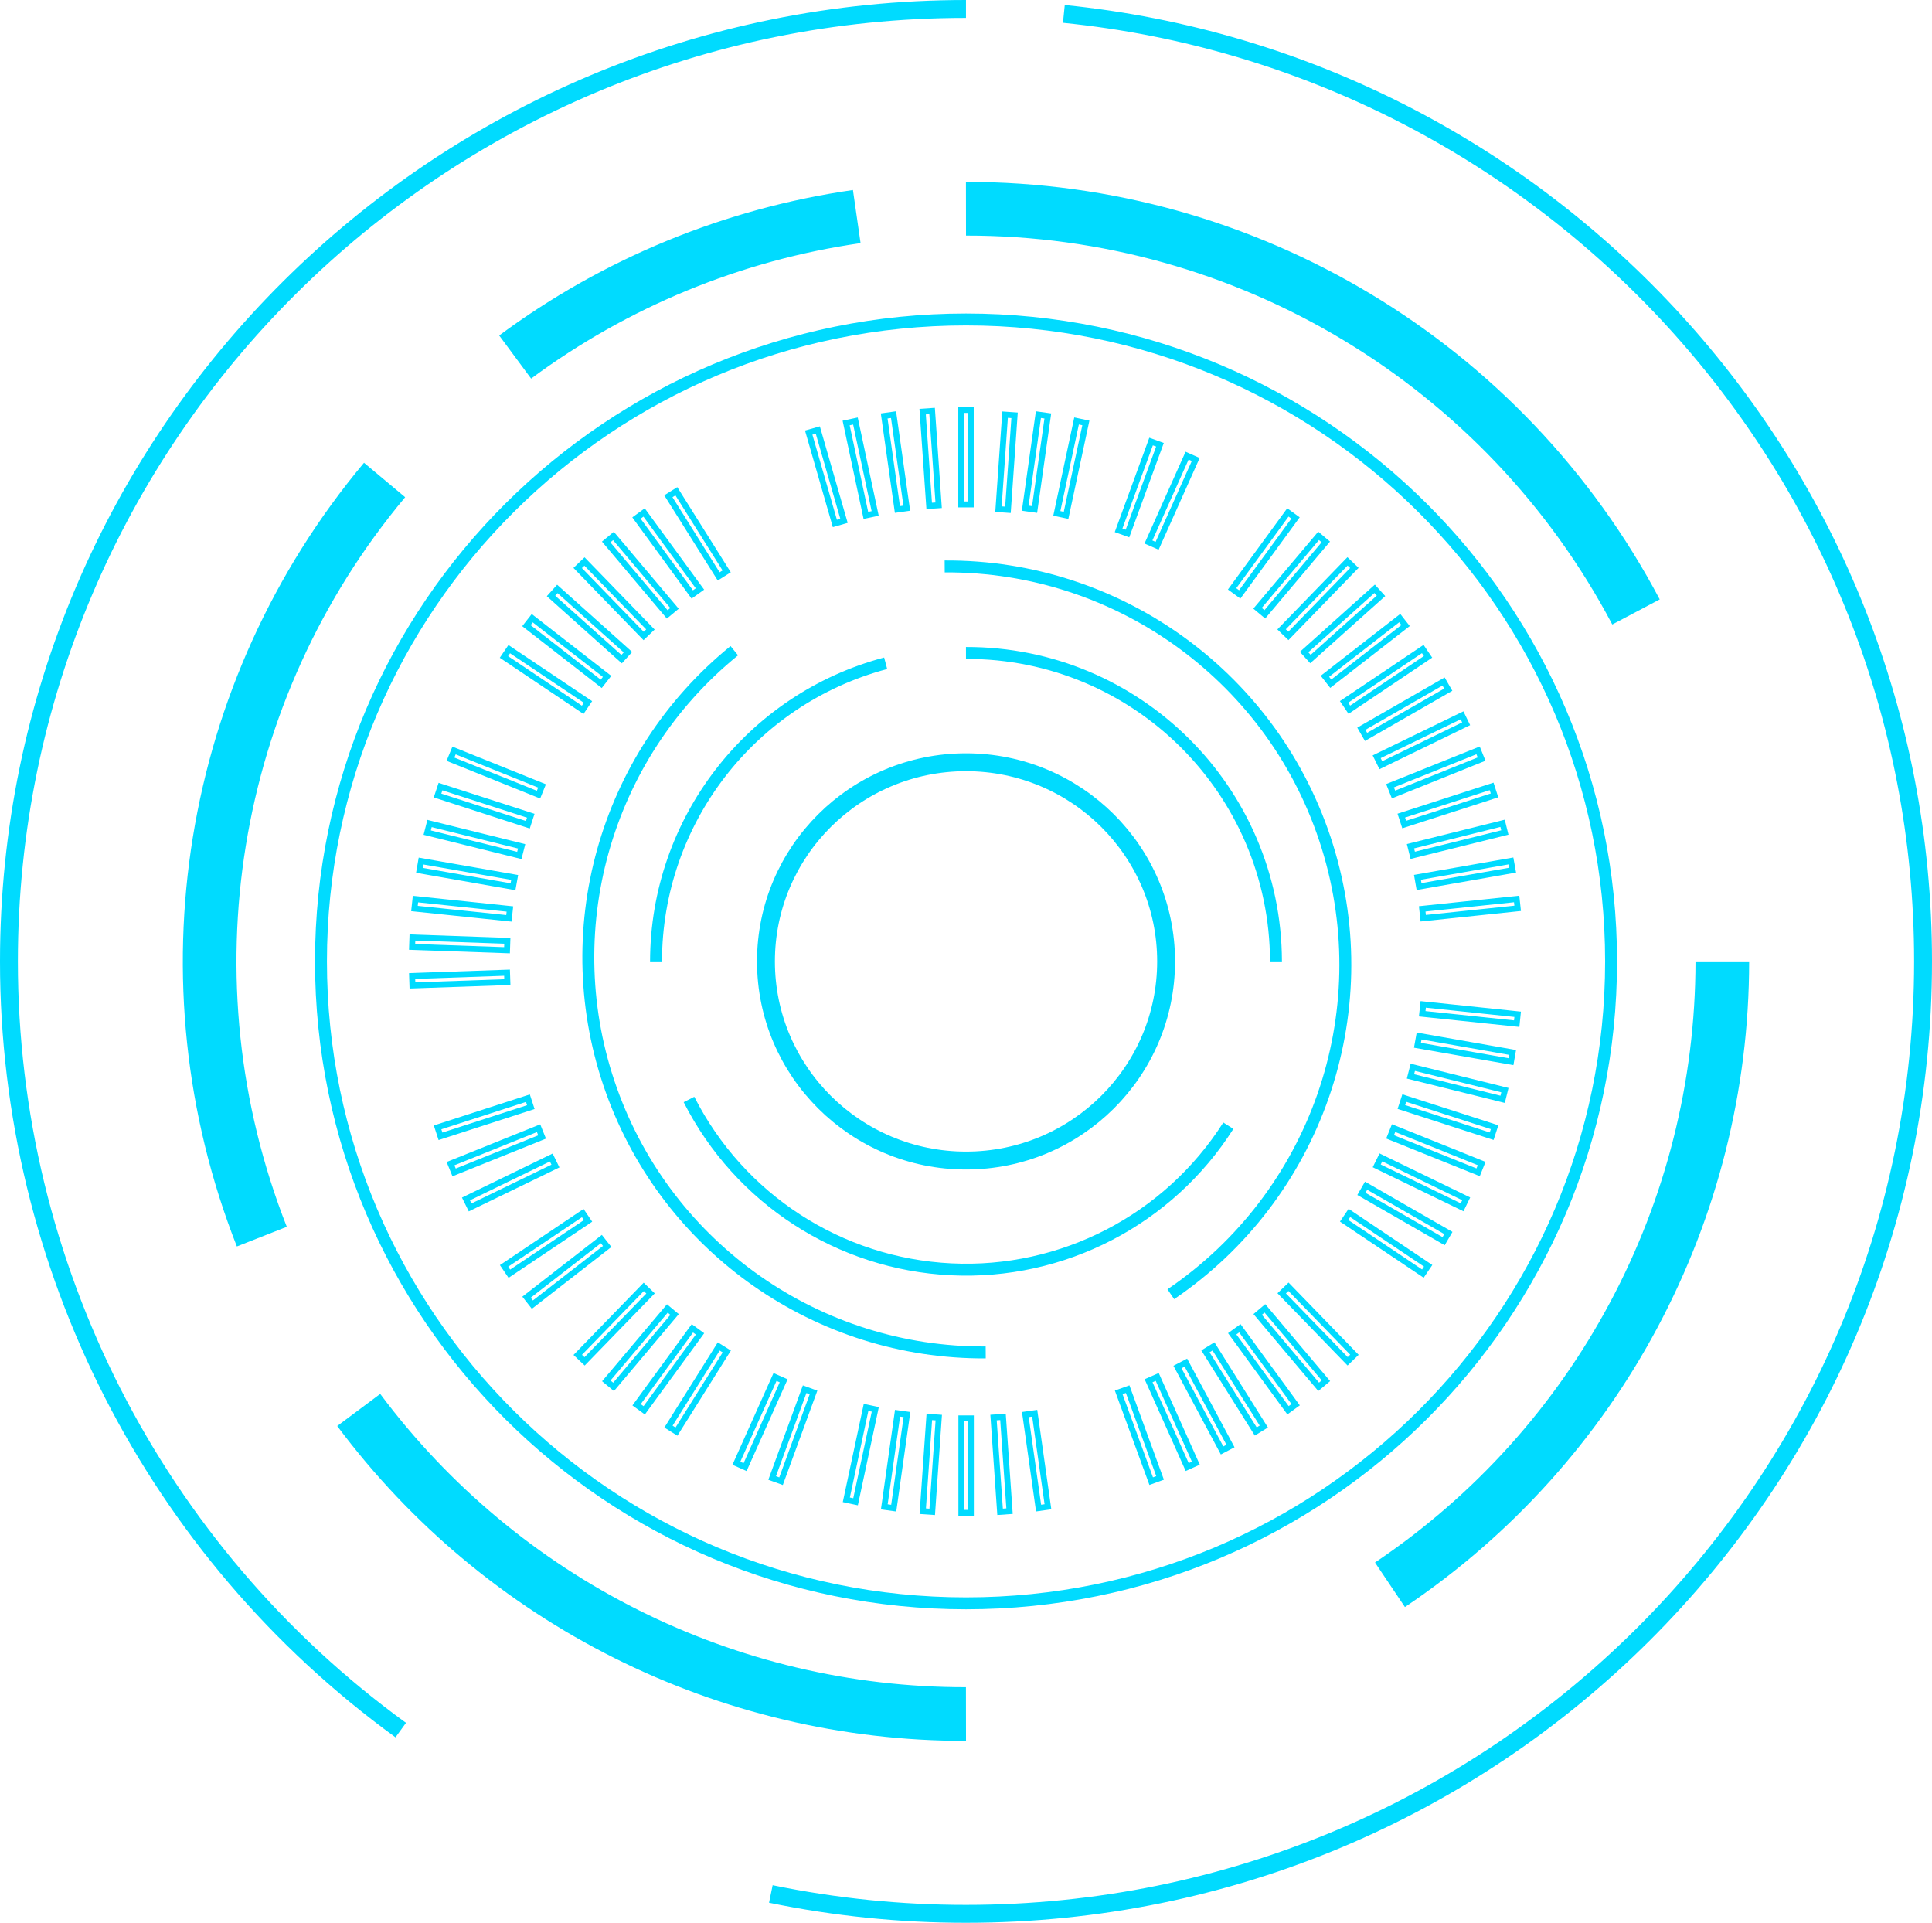
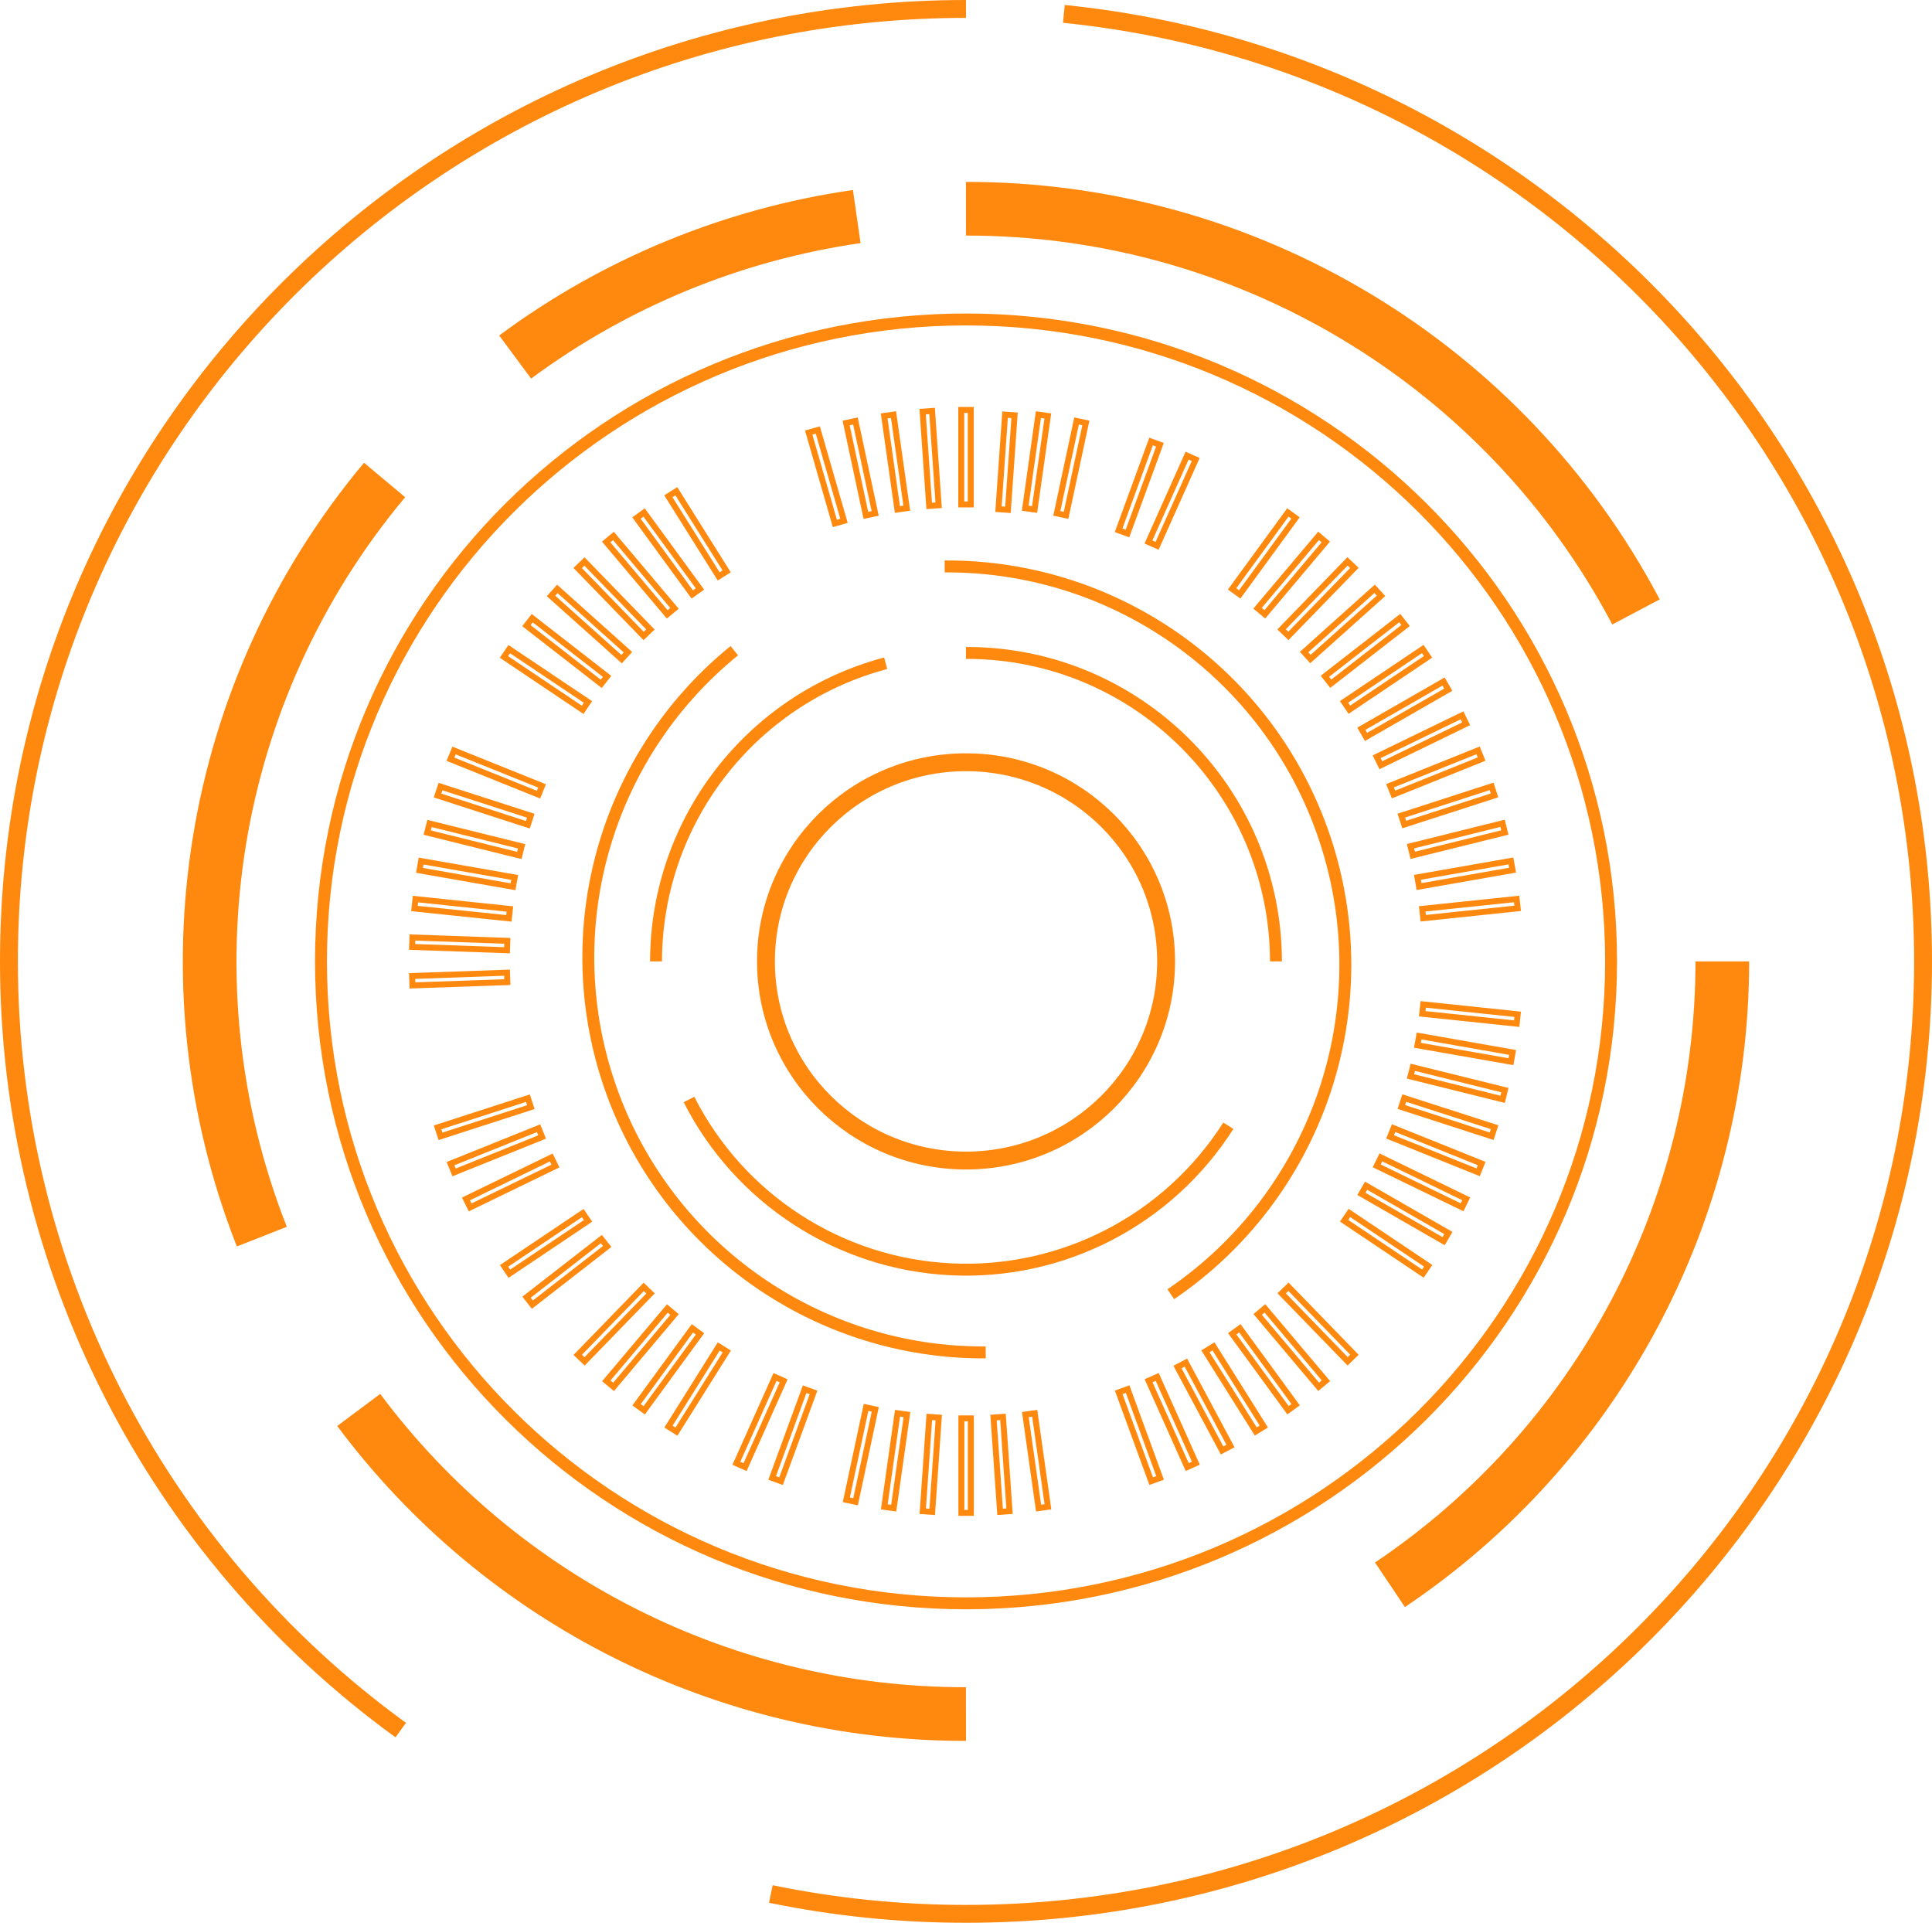
- <svg xmlns="http://www.w3.org/2000/svg" viewBox="0 0 324.07 322.47" fill="none" stroke="#00dbff">
+ <svg xmlns="http://www.w3.org/2000/svg" viewBox="0 0 324.07 322.47" fill="none" stroke="#ff890e">
  <ellipse cx="162.04" cy="161.24" rx="33.56" ry="33.4" stroke-width="3" />
  <g stroke-miterlimit="10">
    <path d="M206.04 188.8a52.13 52.13 0 0 1-90.47-4.4m46.46-74.89a51.86 51.86 0 0 1 52 51.73m-103.99 0c.035-23.467 15.838-43.98 38.52-50m16.78 115.58c-28.121.167-53.285-17.435-62.771-43.908s-1.227-56.051 20.601-73.782M158.46 95c29.404-.176 55.466 18.896 64.192 46.976s-1.936 58.564-26.262 75.084" stroke-width="2" />
    <path d="M161.24 68.75h1.59V84.6h-1.59zm-6.479.287l1.586-.11 1.1 15.812-1.586.11zM150.53 85.45l1.57-.22-2.22-15.69-1.57.22 2.22 15.69zm-5.29.99l1.56-.33-3.31-15.5-1.56.33 3.31 15.5zm-5.2 1.35l1.53-.44-4.39-15.23-1.53.43 4.39 15.24zm-19.49 8.88l1.34-.84-8.44-13.44-1.34.84 8.44 13.44zm-4.43 3.03l1.29-.92-9.37-12.83-1.28.93 9.36 12.82zm-4.2 3.34l1.22-1.01-10.24-12.14-1.22 1.01 10.24 12.14zm-3.96 3.62l1.14-1.09-11.06-11.4-1.14 1.09 11.06 11.4zm-3.69 3.89l1.06-1.17-11.84-10.61-1.06 1.18 11.84 10.6zm-3.42 4.14l.98-1.25-12.55-9.76-.98 1.25 12.55 9.76zm-3.11 4.36l.89-1.32-13.21-8.86-.89 1.31 13.21 8.87zm-7.41 14.22l.59-1.46-14.76-5.94-.6 1.46 14.77 5.94zm-1.79 5.05l.49-1.51-15.14-4.89-.5 1.5 15.15 4.9zm-1.43 5.15l.39-1.53-15.45-3.83-.39 1.53 15.45 3.83zm-1.06 5.25l.28-1.56-15.69-2.75-.27 1.56 15.68 2.75zm-.69 5.3l.17-1.57-15.84-1.66-.17 1.58 15.84 1.65zm-16.235 4.79l.055-1.579 15.92.559-.055 1.579zm.058 6.462l-.055-1.579 15.92-.559.055 1.579zM89.04 185.68l-.49-1.5-15.15 4.9.49 1.5 15.15-4.9zm1.89 5.01l-.59-1.47-14.77 5.94.6 1.47 14.76-5.94zm2.24 4.87l-.7-1.43-14.31 6.95.7 1.42 14.31-6.94zm5.47 9.2l-.89-1.31-13.2 8.86.89 1.31 13.2-8.86zm3.21 4.29l-.98-1.24-12.55 9.75.98 1.25 12.55-9.76zm7.27 7.88l-1.14-1.1-11.07 11.4 1.15 1.09 11.06-11.39zm4.03 3.53l-1.21-1.01-10.24 12.14 1.22 1.01 10.23-12.14zm4.27 3.25l-1.28-.93-9.36 12.82 1.28.93 9.36-12.82zm4.49 2.95l-1.35-.84-8.43 13.44 1.34.84 8.44-13.44zm9.54 4.92l-1.45-.64-6.48 14.47 1.46.65 6.47-14.48zm5.01 1.95l-1.49-.54-5.45 14.89 1.49.54 5.45-14.89zm10.36 2.84l-1.55-.33-3.31 15.5 1.55.33 3.31-15.5zm5.31.87l-1.58-.22-2.22 15.7 1.58.22 2.22-15.7zm4.237 16.322l-1.586-.11 1.1-15.812 1.586.11zm6.483.168h-1.59v-15.85h1.59zm6.488-.286l-1.586.11-1.1-15.812 1.586-.11zm4.222-16.424l-1.57.22 2.22 15.69 1.57-.22-2.22-15.69zm15.59-4.04l-1.5.54 5.45 14.89 1.49-.54-5.44-14.89zm4.96-2.05l-1.45.64 6.48 14.48 1.45-.65-6.48-14.47zm4.81-2.4l-1.41.74 7.48 13.99 1.41-.74-7.48-13.99zm4.63-2.72l-1.35.83 8.44 13.44 1.35-.83-8.44-13.44zm4.42-3.04l-1.28.93 9.36 12.82 1.28-.93-9.36-12.82zm4.2-3.34l-1.21 1.02 10.23 12.14 1.22-1.02-10.24-12.14zm3.96-3.62l-1.14 1.1 11.06 11.4 1.14-1.1-11.06-11.4zm10.22-12.38l-.89 1.31 13.21 8.86.89-1.31-13.21-8.86zm2.8-4.57l-.79 1.37 13.79 7.93.8-1.37-13.8-7.93zm2.48-4.75l-.7 1.42 14.32 6.95.69-1.42-14.31-6.95zm2.13-4.91l-.59 1.47 14.77 5.94.59-1.47-14.77-5.94zm1.79-5.04l-.49 1.5 15.15 4.9.49-1.51-15.15-4.89zm1.43-5.16l-.39 1.53 15.46 3.84.38-1.54-15.45-3.83zm1.06-5.25l-.28 1.56 15.69 2.75.27-1.55-15.68-2.76zm.69-5.3l-.17 1.57 15.85 1.66.16-1.57-15.84-1.66zm-.17-16.02l.17 1.57 15.84-1.66-.17-1.57-15.84 1.66zm-.8-5.29l.27 1.55 15.69-2.75-.28-1.55-15.68 2.75zm-1.17-5.22l.38 1.53 15.45-3.83-.38-1.54-15.45 3.84zm-1.54-5.13l.49 1.5 15.15-4.89-.49-1.51-15.15 4.9zm-1.89-5.01l.59 1.47 14.77-5.94-.59-1.46-14.77 5.93zm-2.24-4.86l.7 1.42 14.31-6.95-.69-1.42-14.32 6.95zm-2.57-4.7l.79 1.37 13.79-7.92-.79-1.37-13.79 7.92zm-2.9-4.5l.89 1.31 13.2-8.87-.89-1.31-13.2 8.87zm-3.21-4.3l.98 1.25 12.55-9.76-.98-1.25-12.55 9.76zm-3.49-4.06l1.06 1.17 11.84-10.6-1.07-1.18-11.83 10.61zm-3.78-3.81l1.14 1.1 11.07-11.4-1.15-1.1-11.06 11.4zm-4.03-3.54l1.22 1.02 10.23-12.14-1.21-1.02-10.24 12.14zm-4.27-3.25l1.28.93 9.36-12.82-1.28-.93-9.36 12.82zm-14.03-7.86l1.45.64 6.48-14.48-1.45-.64-6.48 14.48zm-5.01-1.96l1.49.54 5.45-14.89-1.49-.54-5.45 14.89zm-10.36-2.84l1.55.33 3.32-15.5-1.56-.33-3.31 15.5zm-5.3-.87l1.57.22 2.22-15.69-1.58-.22-2.21 15.69z" />
    <path d="M168.591 69.542l1.59.111-1.11 15.85-1.59-.111z" stroke-width="1.002" />
  </g>
  <ellipse cx="162.04" cy="161.24" rx="108.2" ry="107.66" stroke-width="2" />
  <g stroke-miterlimit="10">
    <path d="M162.03 287.47a126.87 126.87 0 0 1-101.86-51m228.73-75.23a126 126 0 0 1-55.75 104.55M162.03 35.01a126.93 126.93 0 0 1 112.39 67.62M86.41 59.88a126.54 126.54 0 0 1 57.3-23.56M43.92 207.4A125.87 125.87 0 0 1 64.51 80.5" stroke-width="9" />
    <path d="M67.22 290.16A159.28 159.28 0 0 1 1.5 161.24C1.5 73.02 73.37 1.5 162.03 1.5m16.42.83c80.95 8.18 144.12 76.2 144.12 158.91 0 88.22-71.87 159.74-160.54 159.74a161.93 161.93 0 0 1-32.73-3.33" stroke-width="3" />
  </g>
</svg>
